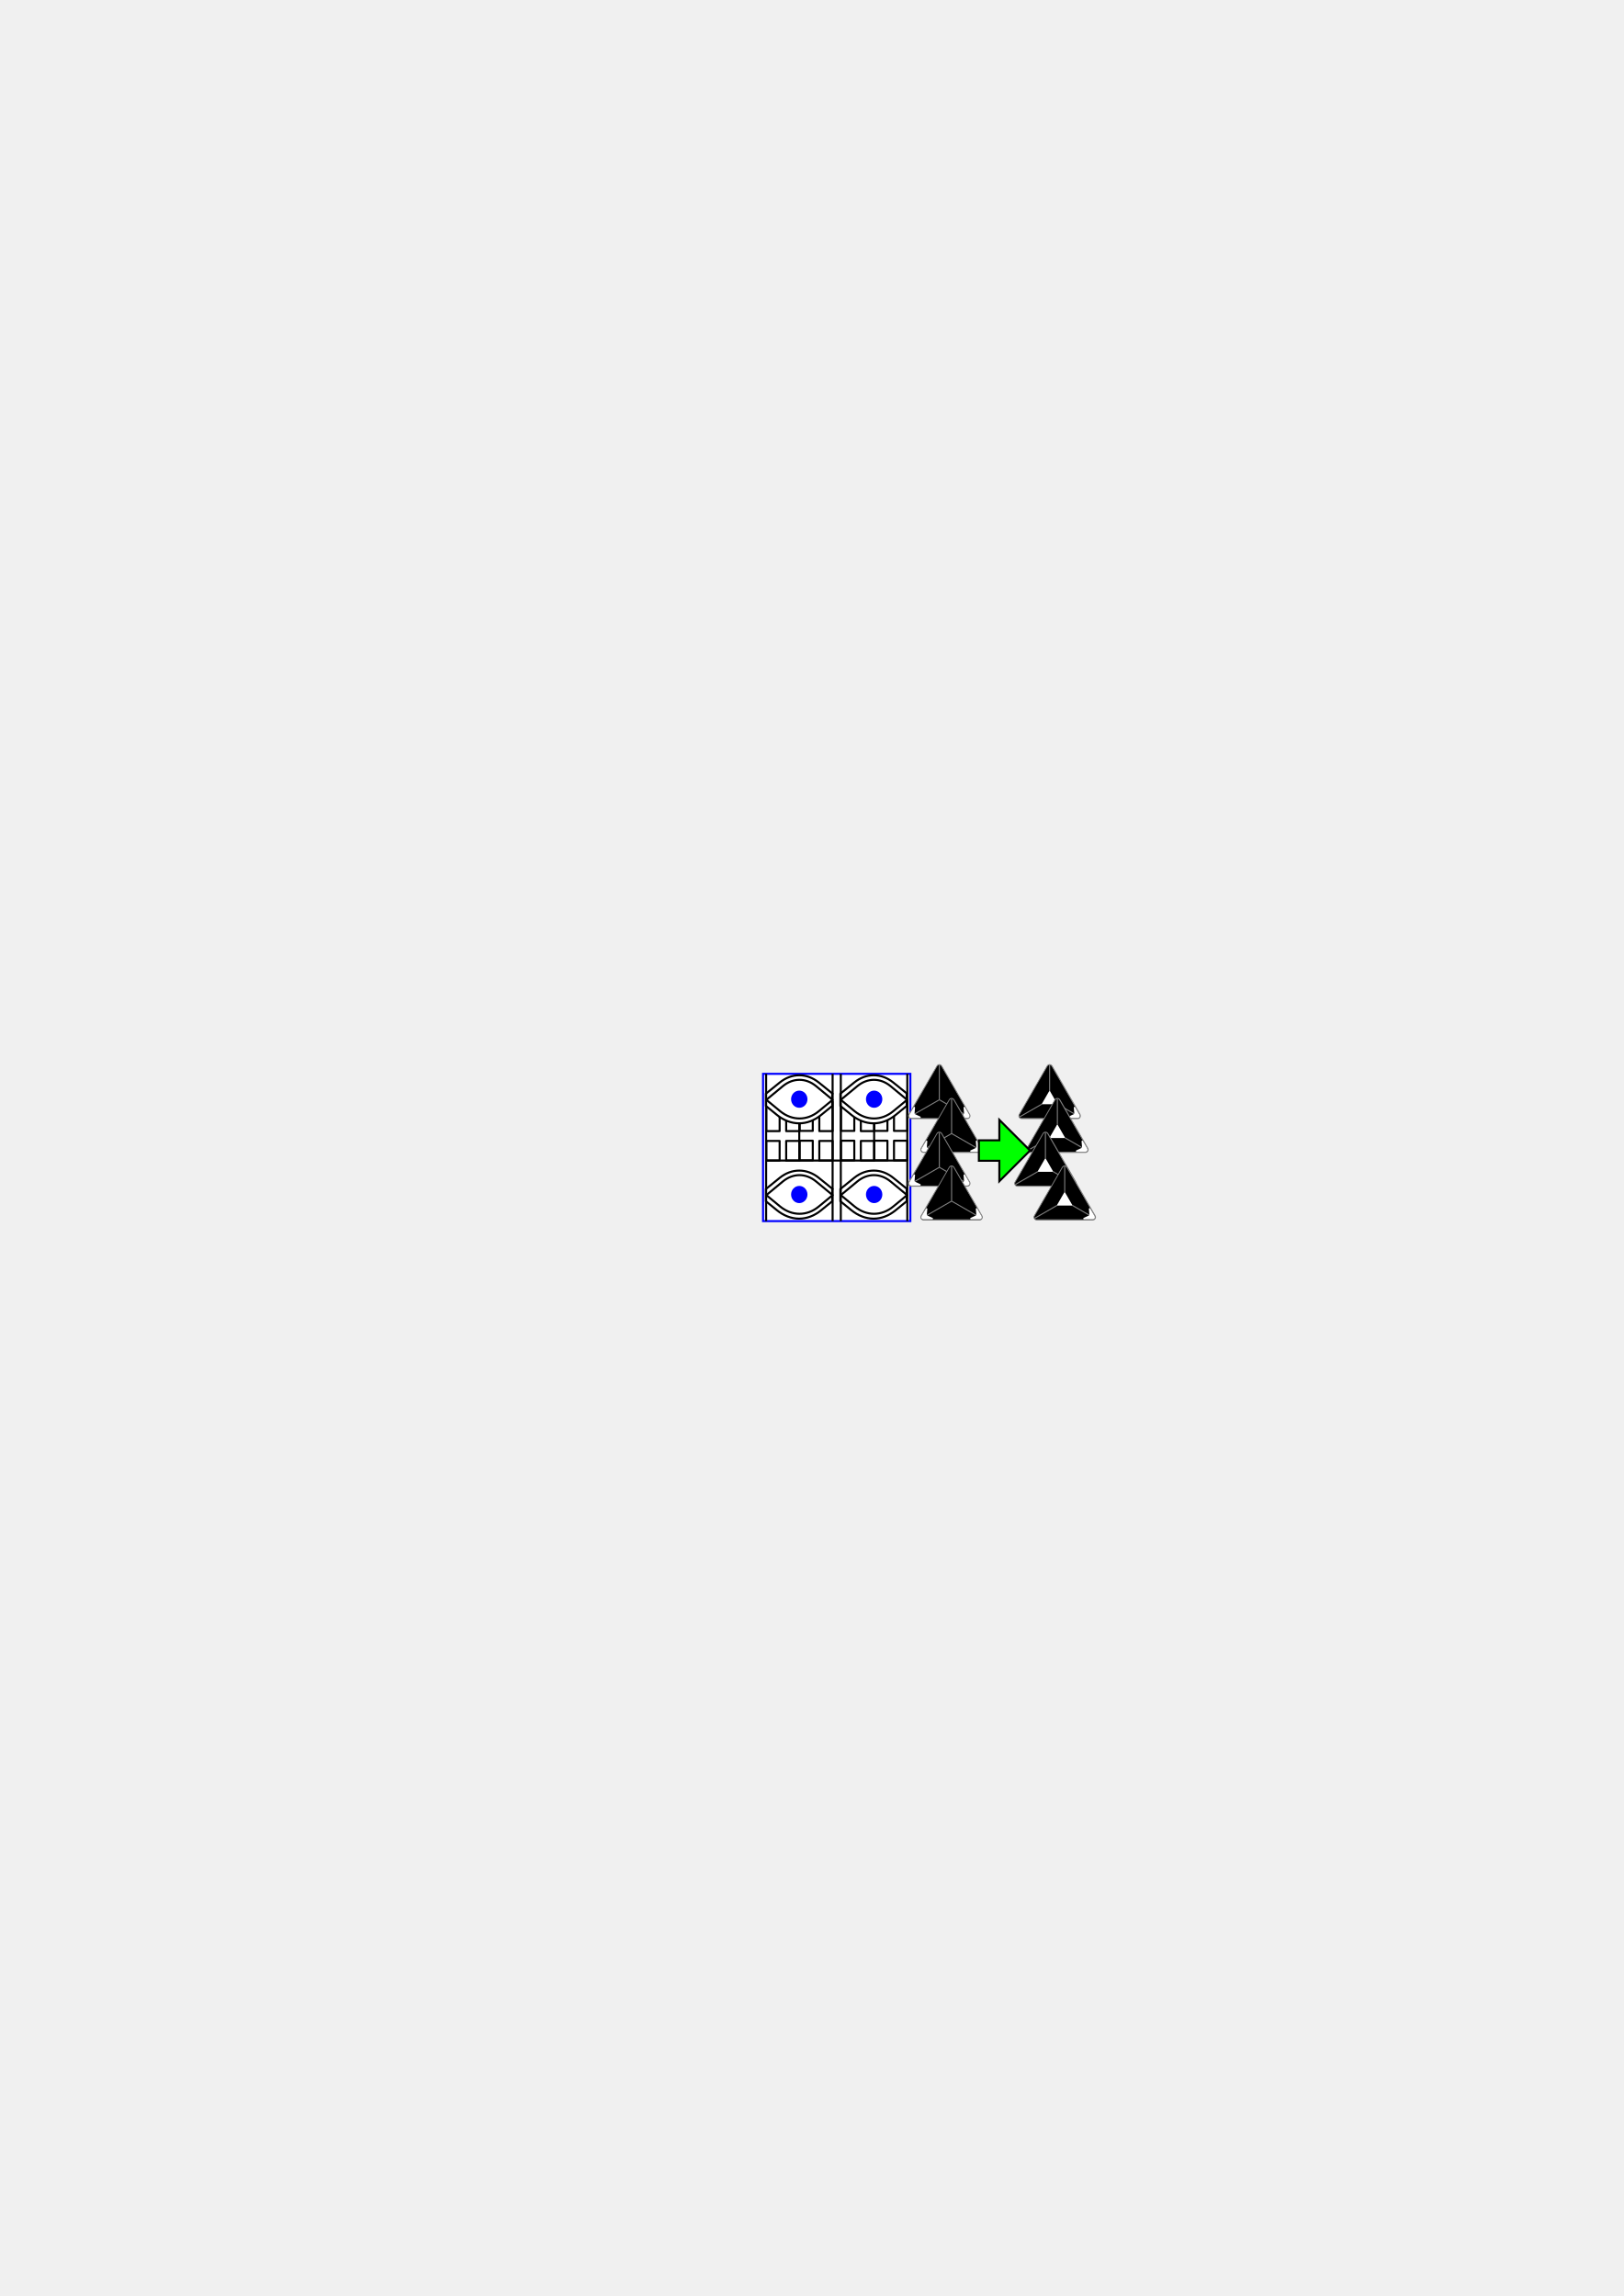
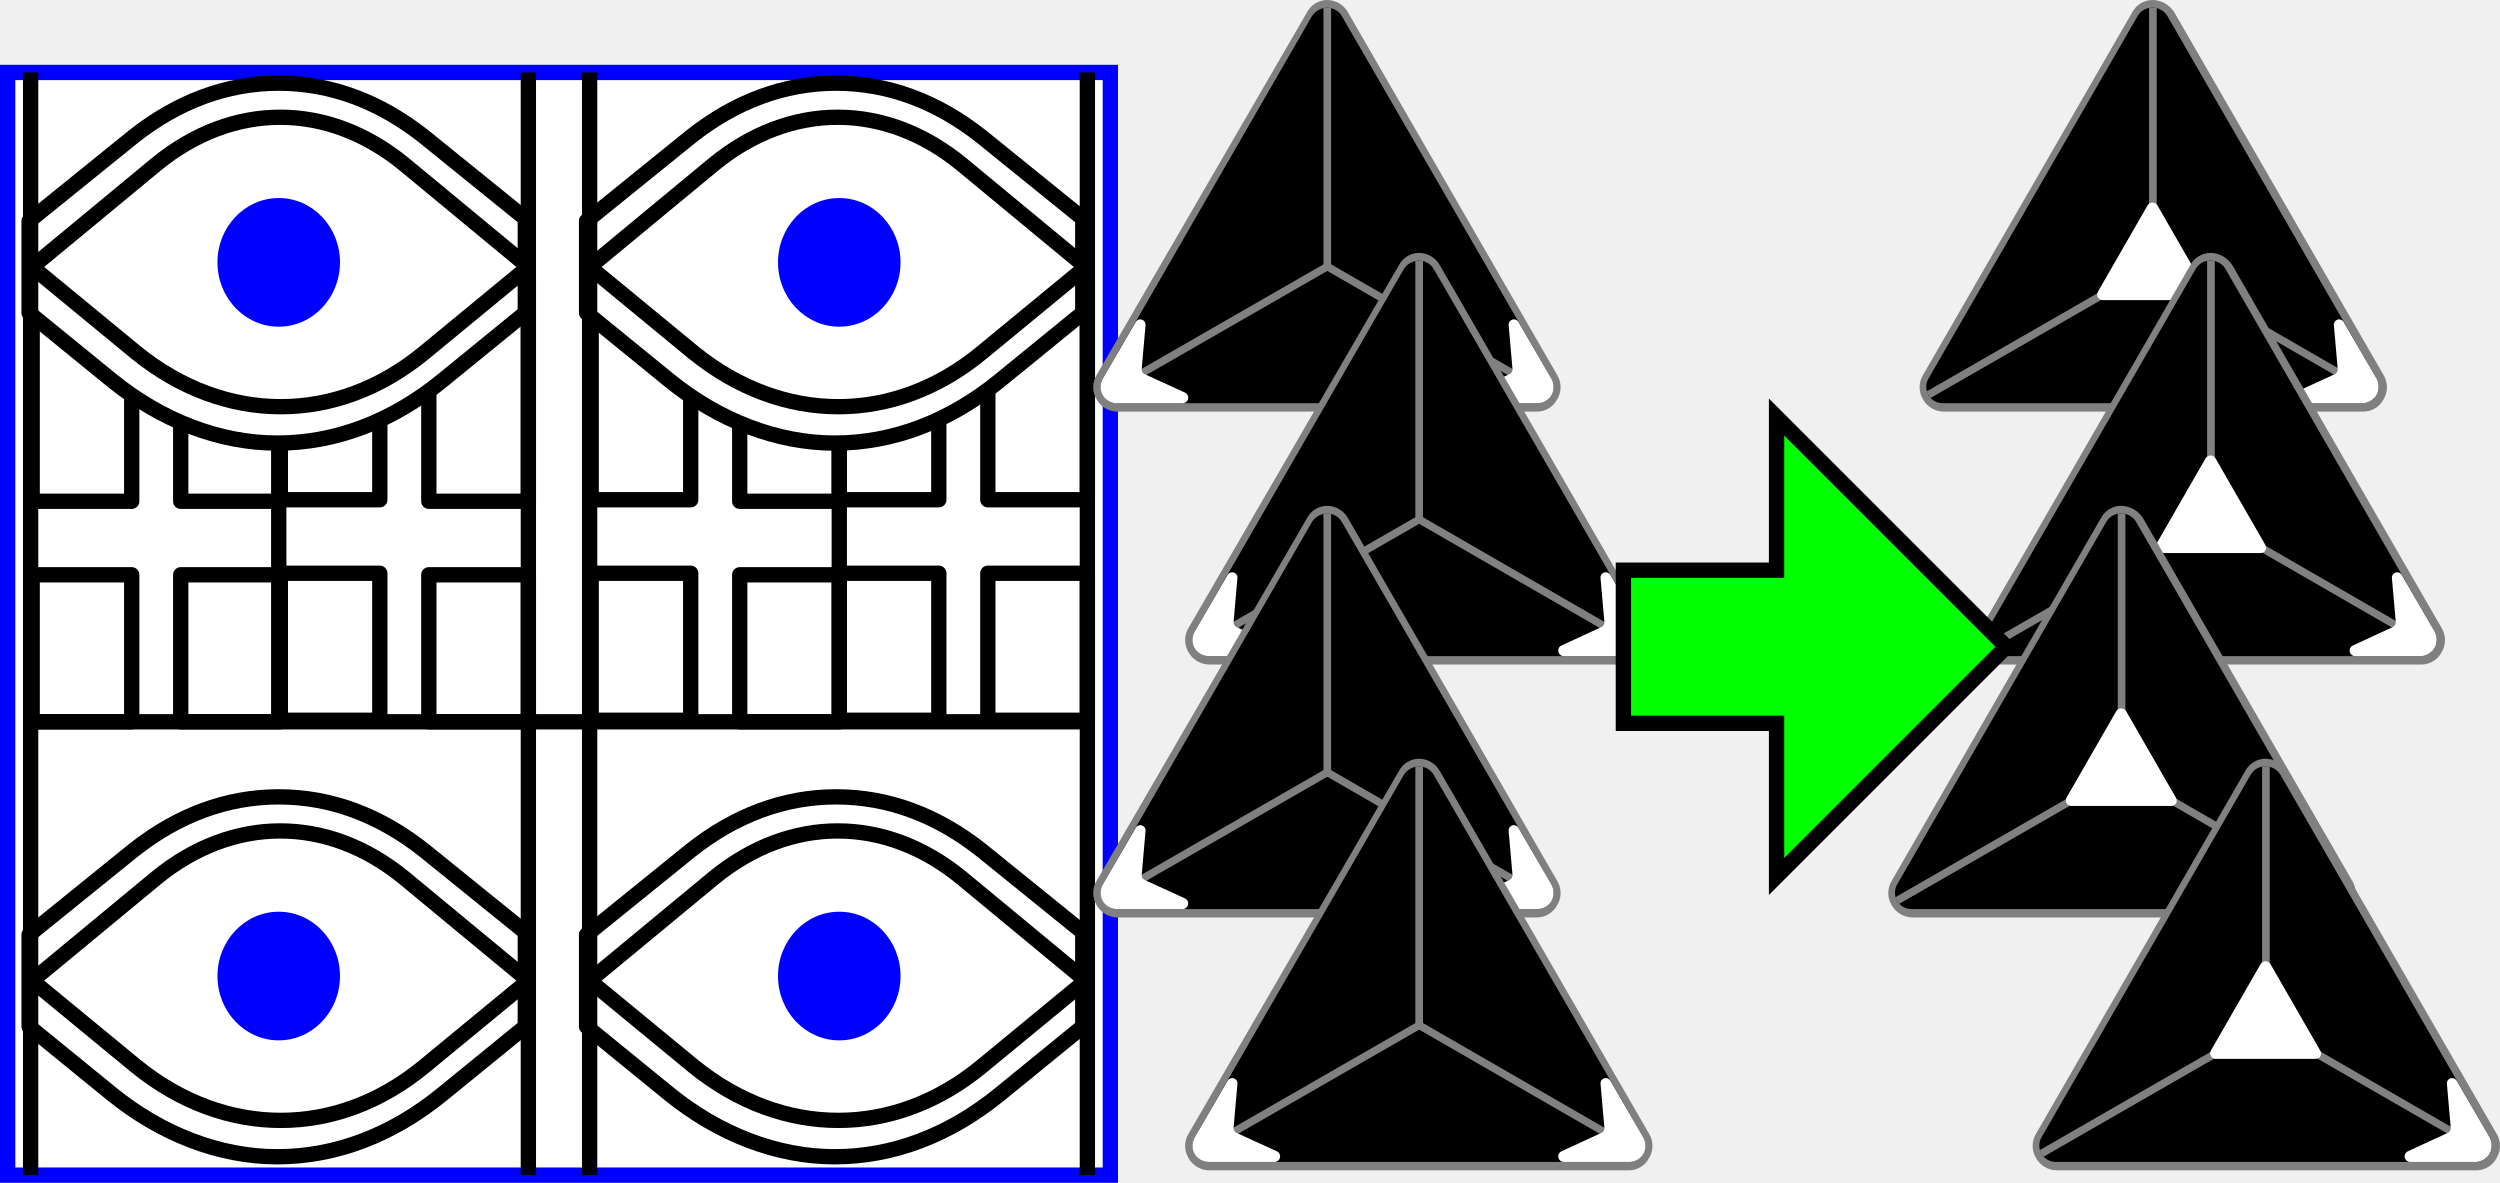
- <svg xmlns="http://www.w3.org/2000/svg" width="210mm" height="297mm" viewBox="0 0 210 297" version="1.1" id="svg1">
+ <svg xmlns="http://www.w3.org/2000/svg" width="43.19mm" height="20.434mm" viewBox="0 0 43.19 20.434" version="1.1" id="svg1">
  <defs id="defs1" />
-   <g id="layer1">
+   <g id="layer1" transform="translate(-98.55729,-137.6545)">
    <g id="Four_Eyes_4_" transform="matrix(0.2645833,0,0,0.2645833,98.68958,138.9062)">
      <rect class="st0" width="72" height="72" id="rect1" style="fill:#ffffff;stroke:#0000ff" x="0" y="0" />
      <g id="g10">
        <g id="g5">
          <rect x="17.8" y="32.7" class="st1" width="6.5" height="9.6" id="rect2" style="fill:#ffffff;stroke:#000000;stroke-linejoin:round;stroke-miterlimit:10" />
          <rect x="27.5" y="32.8" class="st1" width="6.5" height="9.6" id="rect3" style="fill:#ffffff;stroke:#000000;stroke-linejoin:round;stroke-miterlimit:10" />
          <rect x="17.8" y="13.5" class="st1" width="6.5" height="14.4" id="rect4" style="fill:#ffffff;stroke:#000000;stroke-linejoin:round;stroke-miterlimit:10" />
          <rect x="27.5" y="13.6" class="st1" width="6.5" height="14.4" id="rect5" style="fill:#ffffff;stroke:#000000;stroke-linejoin:round;stroke-miterlimit:10" />
        </g>
        <g id="g9">
          <rect x="1.6" y="32.8" class="st1" width="6.5" height="9.6" id="rect6" style="fill:#ffffff;stroke:#000000;stroke-linejoin:round;stroke-miterlimit:10" />
          <rect x="11.3" y="32.8" class="st1" width="6.5" height="9.6" id="rect7" style="fill:#ffffff;stroke:#000000;stroke-linejoin:round;stroke-miterlimit:10" />
          <rect x="1.6" y="13.6" class="st1" width="6.5" height="14.4" id="rect8" style="fill:#ffffff;stroke:#000000;stroke-linejoin:round;stroke-miterlimit:10" />
          <rect x="11.3" y="13.6" class="st1" width="6.5" height="14.4" id="rect9" style="fill:#ffffff;stroke:#000000;stroke-linejoin:round;stroke-miterlimit:10" />
        </g>
        <line class="st2" x1="17.7" y1="16.9" x2="17.7" y2="42.4" id="line9" style="fill:none;stroke:#000000;stroke-linejoin:round;stroke-miterlimit:10" />
      </g>
      <path class="st1" d="M 34,9.7 27.2,4.2 C 24.3,1.9 21.1,0.7 17.7,0.7 14.3,0.7 11.1,1.9 8.2,4.2 L 1.4,9.7 v 6 l 5.4,4.4 c 3.2,2.6 7,4.1 10.8,4.1 3.8,0 7.5,-1.4 10.8,-4.1 l 5.4,-4.4 v -6 H 34 Z" id="path10" style="fill:#ffffff;stroke:#000000;stroke-linejoin:round;stroke-miterlimit:10" />
      <path class="st1" d="M 1.6,12.7 9.7,6 c 5,-4.1 11.2,-4.1 16.2,0 l 8.1,6.7 -6.8,5.6 c -5.7,4.7 -13,4.7 -18.8,0 z" id="path11" style="fill:#ffffff;stroke:#000000;stroke-linejoin:round;stroke-miterlimit:10" />
      <ellipse class="st3" cx="17.7" cy="12.4" rx="4" ry="4.2" id="ellipse11" style="fill:#0000ff" />
      <g id="g19">
        <g id="g14">
          <rect x="54.3" y="32.7" class="st1" width="6.5" height="9.6" id="rect11" style="fill:#ffffff;stroke:#000000;stroke-linejoin:round;stroke-miterlimit:10" />
          <rect x="64" y="32.7" class="st1" width="6.5" height="9.6" id="rect12" style="fill:#ffffff;stroke:#000000;stroke-linejoin:round;stroke-miterlimit:10" />
          <rect x="54.3" y="13.5" class="st1" width="6.5" height="14.4" id="rect13" style="fill:#ffffff;stroke:#000000;stroke-linejoin:round;stroke-miterlimit:10" />
          <rect x="64" y="13.5" class="st1" width="6.5" height="14.4" id="rect14" style="fill:#ffffff;stroke:#000000;stroke-linejoin:round;stroke-miterlimit:10" />
        </g>
        <g id="g18">
          <rect x="38.1" y="32.7" class="st1" width="6.5" height="9.6" id="rect15" style="fill:#ffffff;stroke:#000000;stroke-linejoin:round;stroke-miterlimit:10" />
          <rect x="47.8" y="32.8" class="st1" width="6.5" height="9.6" id="rect16" style="fill:#ffffff;stroke:#000000;stroke-linejoin:round;stroke-miterlimit:10" />
          <rect x="38.1" y="13.5" class="st1" width="6.5" height="14.4" id="rect17" style="fill:#ffffff;stroke:#000000;stroke-linejoin:round;stroke-miterlimit:10" />
          <rect x="47.8" y="13.6" class="st1" width="6.5" height="14.4" id="rect18" style="fill:#ffffff;stroke:#000000;stroke-linejoin:round;stroke-miterlimit:10" />
        </g>
        <line class="st2" x1="54.3" y1="16.9" x2="54.3" y2="42.4" id="line18" style="fill:none;stroke:#000000;stroke-linejoin:round;stroke-miterlimit:10" />
      </g>
      <path class="st1" d="M 70.4,9.7 63.6,4.2 C 60.7,1.9 57.5,0.7 54.1,0.7 c -3.4,0 -6.6,1.2 -9.5,3.5 l -6.8,5.5 v 6 l 5.4,4.4 c 3.2,2.6 7,4.1 10.8,4.1 3.8,0 7.5,-1.4 10.8,-4.1 l 5.4,-4.4 v -6 z" id="path19" style="fill:#ffffff;stroke:#000000;stroke-linejoin:round;stroke-miterlimit:10" />
      <path class="st1" d="M 38,12.7 46.1,6 c 5,-4.1 11.2,-4.1 16.2,0 l 8.1,6.7 -6.8,5.6 c -5.7,4.7 -13,4.7 -18.8,0 z" id="path20" style="fill:#ffffff;stroke:#000000;stroke-linejoin:round;stroke-miterlimit:10" />
      <ellipse class="st3" cx="54.3" cy="12.4" rx="4" ry="4.2" id="ellipse20" style="fill:#0000ff" />
      <path class="st1" d="m 34,56.3 -6.8,-5.5 c -2.9,-2.3 -6.1,-3.5 -9.5,-3.5 -3.4,0 -6.6,1.2 -9.5,3.5 l -6.8,5.5 v 6 l 5.4,4.4 c 3.2,2.6 7,4.1 10.8,4.1 3.8,0 7.5,-1.4 10.8,-4.1 l 5.4,-4.4 v -6 z" id="path21" style="fill:#ffffff;stroke:#000000;stroke-linejoin:round;stroke-miterlimit:10" />
      <path class="st1" d="m 1.6,59.3 8.1,-6.7 c 5,-4.1 11.2,-4.1 16.2,0 l 8.1,6.7 -6.8,5.6 c -5.7,4.7 -13,4.7 -18.8,0 z" id="path22" style="fill:#ffffff;stroke:#000000;stroke-linejoin:round;stroke-miterlimit:10" />
      <ellipse class="st3" cx="17.7" cy="59" rx="4" ry="4.2" id="ellipse22" style="fill:#0000ff" />
      <path class="st1" d="m 70.4,56.3 -6.8,-5.5 c -2.9,-2.3 -6.1,-3.5 -9.5,-3.5 -3.4,0 -6.6,1.2 -9.5,3.5 l -6.8,5.5 v 6 l 5.4,4.4 c 3.2,2.6 7,4.1 10.8,4.1 3.8,0 7.5,-1.4 10.8,-4.1 l 5.4,-4.4 v -6 z" id="path23" style="fill:#ffffff;stroke:#000000;stroke-linejoin:round;stroke-miterlimit:10" />
      <path class="st1" d="m 38,59.3 8.1,-6.7 c 5,-4.1 11.2,-4.1 16.2,0 l 8.1,6.7 -6.8,5.6 c -5.7,4.7 -13,4.7 -18.8,0 z" id="path24" style="fill:#ffffff;stroke:#000000;stroke-linejoin:round;stroke-miterlimit:10" />
      <ellipse class="st3" cx="54.3" cy="59" rx="4" ry="4.2" id="ellipse24" style="fill:#0000ff" />
      <line class="st2" x1="38" y1="0" x2="38" y2="72" id="line24" style="fill:none;stroke:#000000;stroke-linejoin:round;stroke-miterlimit:10" />
      <line class="st2" x1="34" y1="72" x2="34" y2="0" id="line25" style="fill:none;stroke:#000000;stroke-linejoin:round;stroke-miterlimit:10" />
      <line class="st2" x1="1.6" y1="42.4" x2="70.4" y2="42.4" id="line26" style="fill:none;stroke:#000000;stroke-linejoin:round;stroke-miterlimit:10" />
      <line class="st4" x1="1.5" y1="72" x2="1.5" y2="0" id="line27" style="fill:none;stroke:#000000;stroke-miterlimit:10" />
      <line class="st4" x1="70.5" y1="0" x2="70.5" y2="72" id="line28" style="fill:none;stroke:#000000;stroke-miterlimit:10" />
    </g>
    <g id="Layer_2" data-name="Layer 2" transform="matrix(0.1319346,0,0,0.1319346,117.4437,137.6545)">
      <g id="Layer_1-2" data-name="Layer 1">
        <g id="DieB1">
          <path d="m 3.15,53.4 a 2.65,2.65 0 0 1 -2.3,-1.3 2.62,2.62 0 0 1 0,-2.7 L 28.25,1.9 a 2.68,2.68 0 0 1 4.6,0 l 27.4,47.5 a 2.62,2.62 0 0 1 0,2.7 2.65,2.65 0 0 1 -2.25,1.3 z" id="path1" />
          <path class="cls-1" d="m 30.65,1 a 2.26,2.26 0 0 1 1.9,1.1 L 60,49.6 a 2.15,2.15 0 0 1 -1.9,3.2 H 3.15 A 2.15,2.15 0 0 1 1.25,49.6 L 28.65,2.1 a 2.43,2.43 0 0 1 2,-1.1 m 0,-1 A 3,3 0 0 0 28,1.6 L 0.45,49.1 a 3.07,3.07 0 0 0 0,3.2 3.15,3.15 0 0 0 2.7,1.6 h 54.9 a 3,3 0 0 0 2.7,-1.6 3.07,3.07 0 0 0 0,-3.2 L 33.35,1.6 A 3.15,3.15 0 0 0 30.65,0 Z" id="path2" style="fill:#808080" />
          <line class="cls-2" x1="30.65" y1="34.9" x2="1.25" y2="51.8" id="line2" style="fill:none;stroke:#808080;stroke-miterlimit:10" />
          <line class="cls-2" x1="30.65" y1="34.9" x2="30.65" y2="1" id="line3" style="fill:none;stroke:#808080;stroke-miterlimit:10" />
          <line class="cls-2" x1="30.65" y1="34.9" x2="59.95" y2="51.8" id="line4" style="fill:none;stroke:#808080;stroke-miterlimit:10" />
          <path class="cls-3" d="m 1.25,49.6 4.3,-7.4 a 0.69,0.69 0 0 1 1.3,0.4 l -0.5,5.7 A 0.67,0.67 0 0 0 6.75,49 L 12,51.4 a 0.73,0.73 0 0 1 -0.3,1.4 H 3.05 a 2.13,2.13 0 0 1 -1.8,-3.2 z" id="path4" style="fill:#ffffff" />
          <path class="cls-3" d="m 60,49.6 -4.3,-7.4 a 0.69,0.69 0 0 0 -1.3,0.4 l 0.5,5.7 A 0.67,0.67 0 0 1 54.5,49 l -5.2,2.4 a 0.73,0.73 0 0 0 0.3,1.4 h 8.6 A 2.13,2.13 0 0 0 60,49.6 Z" id="path5" style="fill:#ffffff" />
        </g>
      </g>
    </g>
    <g id="Layer_2-9" data-name="Layer 2" transform="matrix(0.1319346,0,0,0.1319346,119.0312,142.0237)">
      <g id="Layer_1-2-8" data-name="Layer 1">
        <g id="DieB1-6">
          <path d="m 3.15,53.4 a 2.65,2.65 0 0 1 -2.3,-1.3 2.62,2.62 0 0 1 0,-2.7 L 28.25,1.9 a 2.68,2.68 0 0 1 4.6,0 l 27.4,47.5 a 2.62,2.62 0 0 1 0,2.7 2.65,2.65 0 0 1 -2.25,1.3 z" id="path1-5" />
          <path class="cls-1" d="m 30.65,1 a 2.26,2.26 0 0 1 1.9,1.1 L 60,49.6 a 2.15,2.15 0 0 1 -1.9,3.2 H 3.15 A 2.15,2.15 0 0 1 1.25,49.6 L 28.65,2.1 a 2.43,2.43 0 0 1 2,-1.1 m 0,-1 A 3,3 0 0 0 28,1.6 L 0.45,49.1 a 3.07,3.07 0 0 0 0,3.2 3.15,3.15 0 0 0 2.7,1.6 h 54.9 a 3,3 0 0 0 2.7,-1.6 3.07,3.07 0 0 0 0,-3.2 L 33.35,1.6 A 3.15,3.15 0 0 0 30.65,0 Z" id="path2-0" style="fill:#808080" />
          <line class="cls-2" x1="30.65" y1="34.9" x2="1.25" y2="51.8" id="line2-2" style="fill:none;stroke:#808080;stroke-miterlimit:10" />
          <line class="cls-2" x1="30.65" y1="34.9" x2="30.65" y2="1" id="line3-8" style="fill:none;stroke:#808080;stroke-miterlimit:10" />
          <line class="cls-2" x1="30.65" y1="34.9" x2="59.95" y2="51.8" id="line4-6" style="fill:none;stroke:#808080;stroke-miterlimit:10" />
          <path class="cls-3" d="m 1.25,49.6 4.3,-7.4 a 0.69,0.69 0 0 1 1.3,0.4 l -0.5,5.7 A 0.67,0.67 0 0 0 6.75,49 L 12,51.4 a 0.73,0.73 0 0 1 -0.3,1.4 H 3.05 a 2.13,2.13 0 0 1 -1.8,-3.2 z" id="path4-0" style="fill:#ffffff" />
          <path class="cls-3" d="m 60,49.6 -4.3,-7.4 a 0.69,0.69 0 0 0 -1.3,0.4 l 0.5,5.7 A 0.67,0.67 0 0 1 54.5,49 l -5.2,2.4 a 0.73,0.73 0 0 0 0.3,1.4 h 8.6 A 2.13,2.13 0 0 0 60,49.6 Z" id="path5-2" style="fill:#ffffff" />
        </g>
      </g>
    </g>
    <g id="Layer_2-4" data-name="Layer 2" transform="matrix(0.1319346,0,0,0.1319346,117.4437,146.393)">
      <g id="Layer_1-2-1" data-name="Layer 1">
        <g id="DieB1-1">
          <path d="m 3.15,53.4 a 2.65,2.65 0 0 1 -2.3,-1.3 2.62,2.62 0 0 1 0,-2.7 L 28.25,1.9 a 2.68,2.68 0 0 1 4.6,0 l 27.4,47.5 a 2.62,2.62 0 0 1 0,2.7 2.65,2.65 0 0 1 -2.25,1.3 z" id="path1-3" />
          <path class="cls-1" d="m 30.65,1 a 2.26,2.26 0 0 1 1.9,1.1 L 60,49.6 a 2.15,2.15 0 0 1 -1.9,3.2 H 3.15 A 2.15,2.15 0 0 1 1.25,49.6 L 28.65,2.1 a 2.43,2.43 0 0 1 2,-1.1 m 0,-1 A 3,3 0 0 0 28,1.6 L 0.45,49.1 a 3.07,3.07 0 0 0 0,3.2 3.15,3.15 0 0 0 2.7,1.6 h 54.9 a 3,3 0 0 0 2.7,-1.6 3.07,3.07 0 0 0 0,-3.2 L 33.35,1.6 A 3.15,3.15 0 0 0 30.65,0 Z" id="path2-8" style="fill:#808080" />
          <line class="cls-2" x1="30.65" y1="34.9" x2="1.25" y2="51.8" id="line2-7" style="fill:none;stroke:#808080;stroke-miterlimit:10" />
          <line class="cls-2" x1="30.65" y1="34.9" x2="30.65" y2="1" id="line3-4" style="fill:none;stroke:#808080;stroke-miterlimit:10" />
          <line class="cls-2" x1="30.65" y1="34.9" x2="59.95" y2="51.8" id="line4-2" style="fill:none;stroke:#808080;stroke-miterlimit:10" />
          <path class="cls-3" d="m 1.25,49.6 4.3,-7.4 a 0.69,0.69 0 0 1 1.3,0.4 l -0.5,5.7 A 0.67,0.67 0 0 0 6.75,49 L 12,51.4 a 0.73,0.73 0 0 1 -0.3,1.4 H 3.05 a 2.13,2.13 0 0 1 -1.8,-3.2 z" id="path4-7" style="fill:#ffffff" />
          <path class="cls-3" d="m 60,49.6 -4.3,-7.4 a 0.69,0.69 0 0 0 -1.3,0.4 l 0.5,5.7 A 0.67,0.67 0 0 1 54.5,49 l -5.2,2.4 a 0.73,0.73 0 0 0 0.3,1.4 h 8.6 A 2.13,2.13 0 0 0 60,49.6 Z" id="path5-7" style="fill:#ffffff" />
        </g>
      </g>
    </g>
    <g id="Layer_2-5" data-name="Layer 2" transform="matrix(0.1319346,0,0,0.1319346,119.0312,150.7622)">
      <g id="Layer_1-2-0" data-name="Layer 1">
        <g id="DieB1-9">
          <path d="m 3.15,53.4 a 2.65,2.65 0 0 1 -2.3,-1.3 2.62,2.62 0 0 1 0,-2.7 L 28.25,1.9 a 2.68,2.68 0 0 1 4.6,0 l 27.4,47.5 a 2.62,2.62 0 0 1 0,2.7 2.65,2.65 0 0 1 -2.25,1.3 z" id="path1-0" />
          <path class="cls-1" d="m 30.65,1 a 2.26,2.26 0 0 1 1.9,1.1 L 60,49.6 a 2.15,2.15 0 0 1 -1.9,3.2 H 3.15 A 2.15,2.15 0 0 1 1.25,49.6 L 28.65,2.1 a 2.43,2.43 0 0 1 2,-1.1 m 0,-1 A 3,3 0 0 0 28,1.6 L 0.45,49.1 a 3.07,3.07 0 0 0 0,3.2 3.15,3.15 0 0 0 2.7,1.6 h 54.9 a 3,3 0 0 0 2.7,-1.6 3.07,3.07 0 0 0 0,-3.2 L 33.35,1.6 A 3.15,3.15 0 0 0 30.65,0 Z" id="path2-06" style="fill:#808080" />
          <line class="cls-2" x1="30.65" y1="34.9" x2="1.25" y2="51.8" id="line2-1" style="fill:none;stroke:#808080;stroke-miterlimit:10" />
          <line class="cls-2" x1="30.65" y1="34.9" x2="30.65" y2="1" id="line3-3" style="fill:none;stroke:#808080;stroke-miterlimit:10" />
          <line class="cls-2" x1="30.65" y1="34.9" x2="59.95" y2="51.8" id="line4-8" style="fill:none;stroke:#808080;stroke-miterlimit:10" />
          <path class="cls-3" d="m 1.25,49.6 4.3,-7.4 a 0.69,0.69 0 0 1 1.3,0.4 l -0.5,5.7 A 0.67,0.67 0 0 0 6.75,49 L 12,51.4 a 0.73,0.73 0 0 1 -0.3,1.4 H 3.05 a 2.13,2.13 0 0 1 -1.8,-3.2 z" id="path4-9" style="fill:#ffffff" />
          <path class="cls-3" d="m 60,49.6 -4.3,-7.4 a 0.69,0.69 0 0 0 -1.3,0.4 l 0.5,5.7 A 0.67,0.67 0 0 1 54.5,49 l -5.2,2.4 a 0.73,0.73 0 0 0 0.3,1.4 h 8.6 A 2.13,2.13 0 0 0 60,49.6 Z" id="path5-3" style="fill:#ffffff" />
        </g>
      </g>
    </g>
    <g id="Layer_1-2-3" data-name="Layer 1" transform="matrix(0.1319355,0,0,0.1319355,131.72,137.6545)">
      <g id="DieW1">
        <path d="m 3.05,53.3 a 2.65,2.65 0 0 1 -2.3,-1.3 2.62,2.62 0 0 1 0,-2.7 L 28.15,1.8 a 2.68,2.68 0 0 1 4.6,0 l 27.4,47.5 a 2.62,2.62 0 0 1 0,2.7 2.65,2.65 0 0 1 -2.3,1.3 z" id="path1-59" />
        <path class="cls-1" d="m 30.55,1 a 2.26,2.26 0 0 1 1.9,1.1 l 27.4,47.5 A 2.15,2.15 0 0 1 58,52.8 H 3.05 A 2.15,2.15 0 0 1 1.15,49.6 L 28.55,2.1 a 2.21,2.21 0 0 1 2,-1.1 m 0,-1 a 3,3 0 0 0 -2.7,1.6 L 0.45,49.1 a 3.07,3.07 0 0 0 0,3.2 3.15,3.15 0 0 0 2.7,1.6 h 54.9 a 3,3 0 0 0 2.7,-1.6 3.07,3.07 0 0 0 0,-3.2 L 33.35,1.6 A 3.45,3.45 0 0 0 30.55,0 Z" id="path2-84" style="fill:#808080" />
        <line class="cls-2" x1="30.55" y1="34.8" x2="59.85" y2="51.7" id="line2-0" style="fill:none;stroke:#808080;stroke-miterlimit:10" />
        <line class="cls-2" x1="30.55" y1="34.8" x2="30.55" y2="1" id="line3-7" style="fill:none;stroke:#808080;stroke-miterlimit:10" />
        <line class="cls-2" x1="30.55" y1="34.8" x2="1.15" y2="51.7" id="line4-63" style="fill:none;stroke:#808080;stroke-miterlimit:10" />
        <path class="cls-3" d="m 29.85,26.9 -6.5,11.3 a 0.73,0.73 0 0 0 0.6,1.1 h 13.1 a 0.7,0.7 0 0 0 0.6,-1.1 l -6.5,-11.3 a 0.75,0.75 0 0 0 -1.3,0 z" id="path4-6" style="fill:#ffffff" />
        <path class="cls-3" d="m 59.85,49.6 -4.3,-7.4 a 0.69,0.69 0 0 0 -1.3,0.4 l 0.5,5.7 a 0.67,0.67 0 0 1 -0.4,0.7 l -5.2,2.4 a 0.73,0.73 0 0 0 0.3,1.4 h 8.6 a 2.17,2.17 0 0 0 1.8,-3.2 z" id="path5-1" style="fill:#ffffff" />
      </g>
    </g>
    <g id="Layer_1-2-3-0" data-name="Layer 1" transform="matrix(0.1319355,0,0,0.1319355,132.7228,142.0238)">
      <g id="DieW1-9">
        <path d="m 3.05,53.3 a 2.65,2.65 0 0 1 -2.3,-1.3 2.62,2.62 0 0 1 0,-2.7 L 28.15,1.8 a 2.68,2.68 0 0 1 4.6,0 l 27.4,47.5 a 2.62,2.62 0 0 1 0,2.7 2.65,2.65 0 0 1 -2.3,1.3 z" id="path1-59-7" />
        <path class="cls-1" d="m 30.55,1 a 2.26,2.26 0 0 1 1.9,1.1 l 27.4,47.5 A 2.15,2.15 0 0 1 58,52.8 H 3.05 A 2.15,2.15 0 0 1 1.15,49.6 L 28.55,2.1 a 2.21,2.21 0 0 1 2,-1.1 m 0,-1 a 3,3 0 0 0 -2.7,1.6 L 0.45,49.1 a 3.07,3.07 0 0 0 0,3.2 3.15,3.15 0 0 0 2.7,1.6 h 54.9 a 3,3 0 0 0 2.7,-1.6 3.07,3.07 0 0 0 0,-3.2 L 33.35,1.6 A 3.45,3.45 0 0 0 30.55,0 Z" id="path2-84-3" style="fill:#808080" />
        <line class="cls-2" x1="30.55" y1="34.8" x2="59.85" y2="51.7" id="line2-0-7" style="fill:none;stroke:#808080;stroke-miterlimit:10" />
        <line class="cls-2" x1="30.55" y1="34.8" x2="30.55" y2="1" id="line3-7-2" style="fill:none;stroke:#808080;stroke-miterlimit:10" />
        <line class="cls-2" x1="30.55" y1="34.8" x2="1.15" y2="51.7" id="line4-63-6" style="fill:none;stroke:#808080;stroke-miterlimit:10" />
        <path class="cls-3" d="m 29.85,26.9 -6.5,11.3 a 0.73,0.73 0 0 0 0.6,1.1 h 13.1 a 0.7,0.7 0 0 0 0.6,-1.1 l -6.5,-11.3 a 0.75,0.75 0 0 0 -1.3,0 z" id="path4-6-0" style="fill:#ffffff" />
        <path class="cls-3" d="m 59.85,49.6 -4.3,-7.4 a 0.69,0.69 0 0 0 -1.3,0.4 l 0.5,5.7 a 0.67,0.67 0 0 1 -0.4,0.7 l -5.2,2.4 a 0.73,0.73 0 0 0 0.3,1.4 h 8.6 a 2.17,2.17 0 0 0 1.8,-3.2 z" id="path5-1-1" style="fill:#ffffff" />
      </g>
    </g>
    <g id="Layer_1-2-3-5" data-name="Layer 1" transform="matrix(0.1319355,0,0,0.1319355,131.1791,146.393)">
      <g id="DieW1-4">
        <path d="m 3.05,53.3 a 2.65,2.65 0 0 1 -2.3,-1.3 2.62,2.62 0 0 1 0,-2.7 L 28.15,1.8 a 2.68,2.68 0 0 1 4.6,0 l 27.4,47.5 a 2.62,2.62 0 0 1 0,2.7 2.65,2.65 0 0 1 -2.3,1.3 z" id="path1-59-1" />
        <path class="cls-1" d="m 30.55,1 a 2.26,2.26 0 0 1 1.9,1.1 l 27.4,47.5 A 2.15,2.15 0 0 1 58,52.8 H 3.05 A 2.15,2.15 0 0 1 1.15,49.6 L 28.55,2.1 a 2.21,2.21 0 0 1 2,-1.1 m 0,-1 a 3,3 0 0 0 -2.7,1.6 L 0.45,49.1 a 3.07,3.07 0 0 0 0,3.2 3.15,3.15 0 0 0 2.7,1.6 h 54.9 a 3,3 0 0 0 2.7,-1.6 3.07,3.07 0 0 0 0,-3.2 L 33.35,1.6 A 3.45,3.45 0 0 0 30.55,0 Z" id="path2-84-2" style="fill:#808080" />
        <line class="cls-2" x1="30.55" y1="34.8" x2="59.85" y2="51.7" id="line2-0-0" style="fill:none;stroke:#808080;stroke-miterlimit:10" />
        <line class="cls-2" x1="30.55" y1="34.8" x2="30.55" y2="1" id="line3-7-0" style="fill:none;stroke:#808080;stroke-miterlimit:10" />
        <line class="cls-2" x1="30.55" y1="34.8" x2="1.15" y2="51.7" id="line4-63-1" style="fill:none;stroke:#808080;stroke-miterlimit:10" />
        <path class="cls-3" d="m 29.85,26.9 -6.5,11.3 a 0.73,0.73 0 0 0 0.6,1.1 h 13.1 a 0.7,0.7 0 0 0 0.6,-1.1 l -6.5,-11.3 a 0.75,0.75 0 0 0 -1.3,0 z" id="path4-6-4" style="fill:#ffffff" />
        <path class="cls-3" d="m 59.85,49.6 -4.3,-7.4 a 0.69,0.69 0 0 0 -1.3,0.4 l 0.5,5.7 a 0.67,0.67 0 0 1 -0.4,0.7 l -5.2,2.4 a 0.73,0.73 0 0 0 0.3,1.4 h 8.6 a 2.17,2.17 0 0 0 1.8,-3.2 z" id="path5-1-6" style="fill:#ffffff" />
      </g>
    </g>
    <g id="Layer_1-2-3-7" data-name="Layer 1" transform="matrix(0.1319355,0,0,0.1319355,133.6727,150.7622)">
      <g id="DieW1-7">
        <path d="m 3.05,53.3 a 2.65,2.65 0 0 1 -2.3,-1.3 2.62,2.62 0 0 1 0,-2.7 L 28.15,1.8 a 2.68,2.68 0 0 1 4.6,0 l 27.4,47.5 a 2.62,2.62 0 0 1 0,2.7 2.65,2.65 0 0 1 -2.3,1.3 z" id="path1-59-77" />
        <path class="cls-1" d="m 30.55,1 a 2.26,2.26 0 0 1 1.9,1.1 l 27.4,47.5 A 2.15,2.15 0 0 1 58,52.8 H 3.05 A 2.15,2.15 0 0 1 1.15,49.6 L 28.55,2.1 a 2.21,2.21 0 0 1 2,-1.1 m 0,-1 a 3,3 0 0 0 -2.7,1.6 L 0.45,49.1 a 3.07,3.07 0 0 0 0,3.2 3.15,3.15 0 0 0 2.7,1.6 h 54.9 a 3,3 0 0 0 2.7,-1.6 3.07,3.07 0 0 0 0,-3.2 L 33.35,1.6 A 3.45,3.45 0 0 0 30.55,0 Z" id="path2-84-33" style="fill:#808080" />
        <line class="cls-2" x1="30.55" y1="34.8" x2="59.85" y2="51.7" id="line2-0-5" style="fill:none;stroke:#808080;stroke-miterlimit:10" />
        <line class="cls-2" x1="30.55" y1="34.8" x2="30.55" y2="1" id="line3-7-9" style="fill:none;stroke:#808080;stroke-miterlimit:10" />
        <line class="cls-2" x1="30.55" y1="34.8" x2="1.15" y2="51.7" id="line4-63-9" style="fill:none;stroke:#808080;stroke-miterlimit:10" />
        <path class="cls-3" d="m 29.85,26.9 -6.5,11.3 a 0.73,0.73 0 0 0 0.6,1.1 h 13.1 a 0.7,0.7 0 0 0 0.6,-1.1 l -6.5,-11.3 a 0.75,0.75 0 0 0 -1.3,0 z" id="path4-6-8" style="fill:#ffffff" />
        <path class="cls-3" d="m 59.85,49.6 -4.3,-7.4 a 0.69,0.69 0 0 0 -1.3,0.4 l 0.5,5.7 a 0.67,0.67 0 0 1 -0.4,0.7 l -5.2,2.4 a 0.73,0.73 0 0 0 0.3,1.4 h 8.6 a 2.17,2.17 0 0 0 1.8,-3.2 z" id="path5-1-18" style="fill:#ffffff" />
      </g>
    </g>
    <path style="fill:#00ff00;stroke:#000000;stroke-width:0.265px;stroke-linecap:butt;stroke-linejoin:miter;stroke-opacity:1" d="m 126.603,147.505 h 2.646 v -2.646 l 3.969,3.969 -3.969,3.969 v -2.646 h -2.646 z" id="path3" />
  </g>
</svg>
